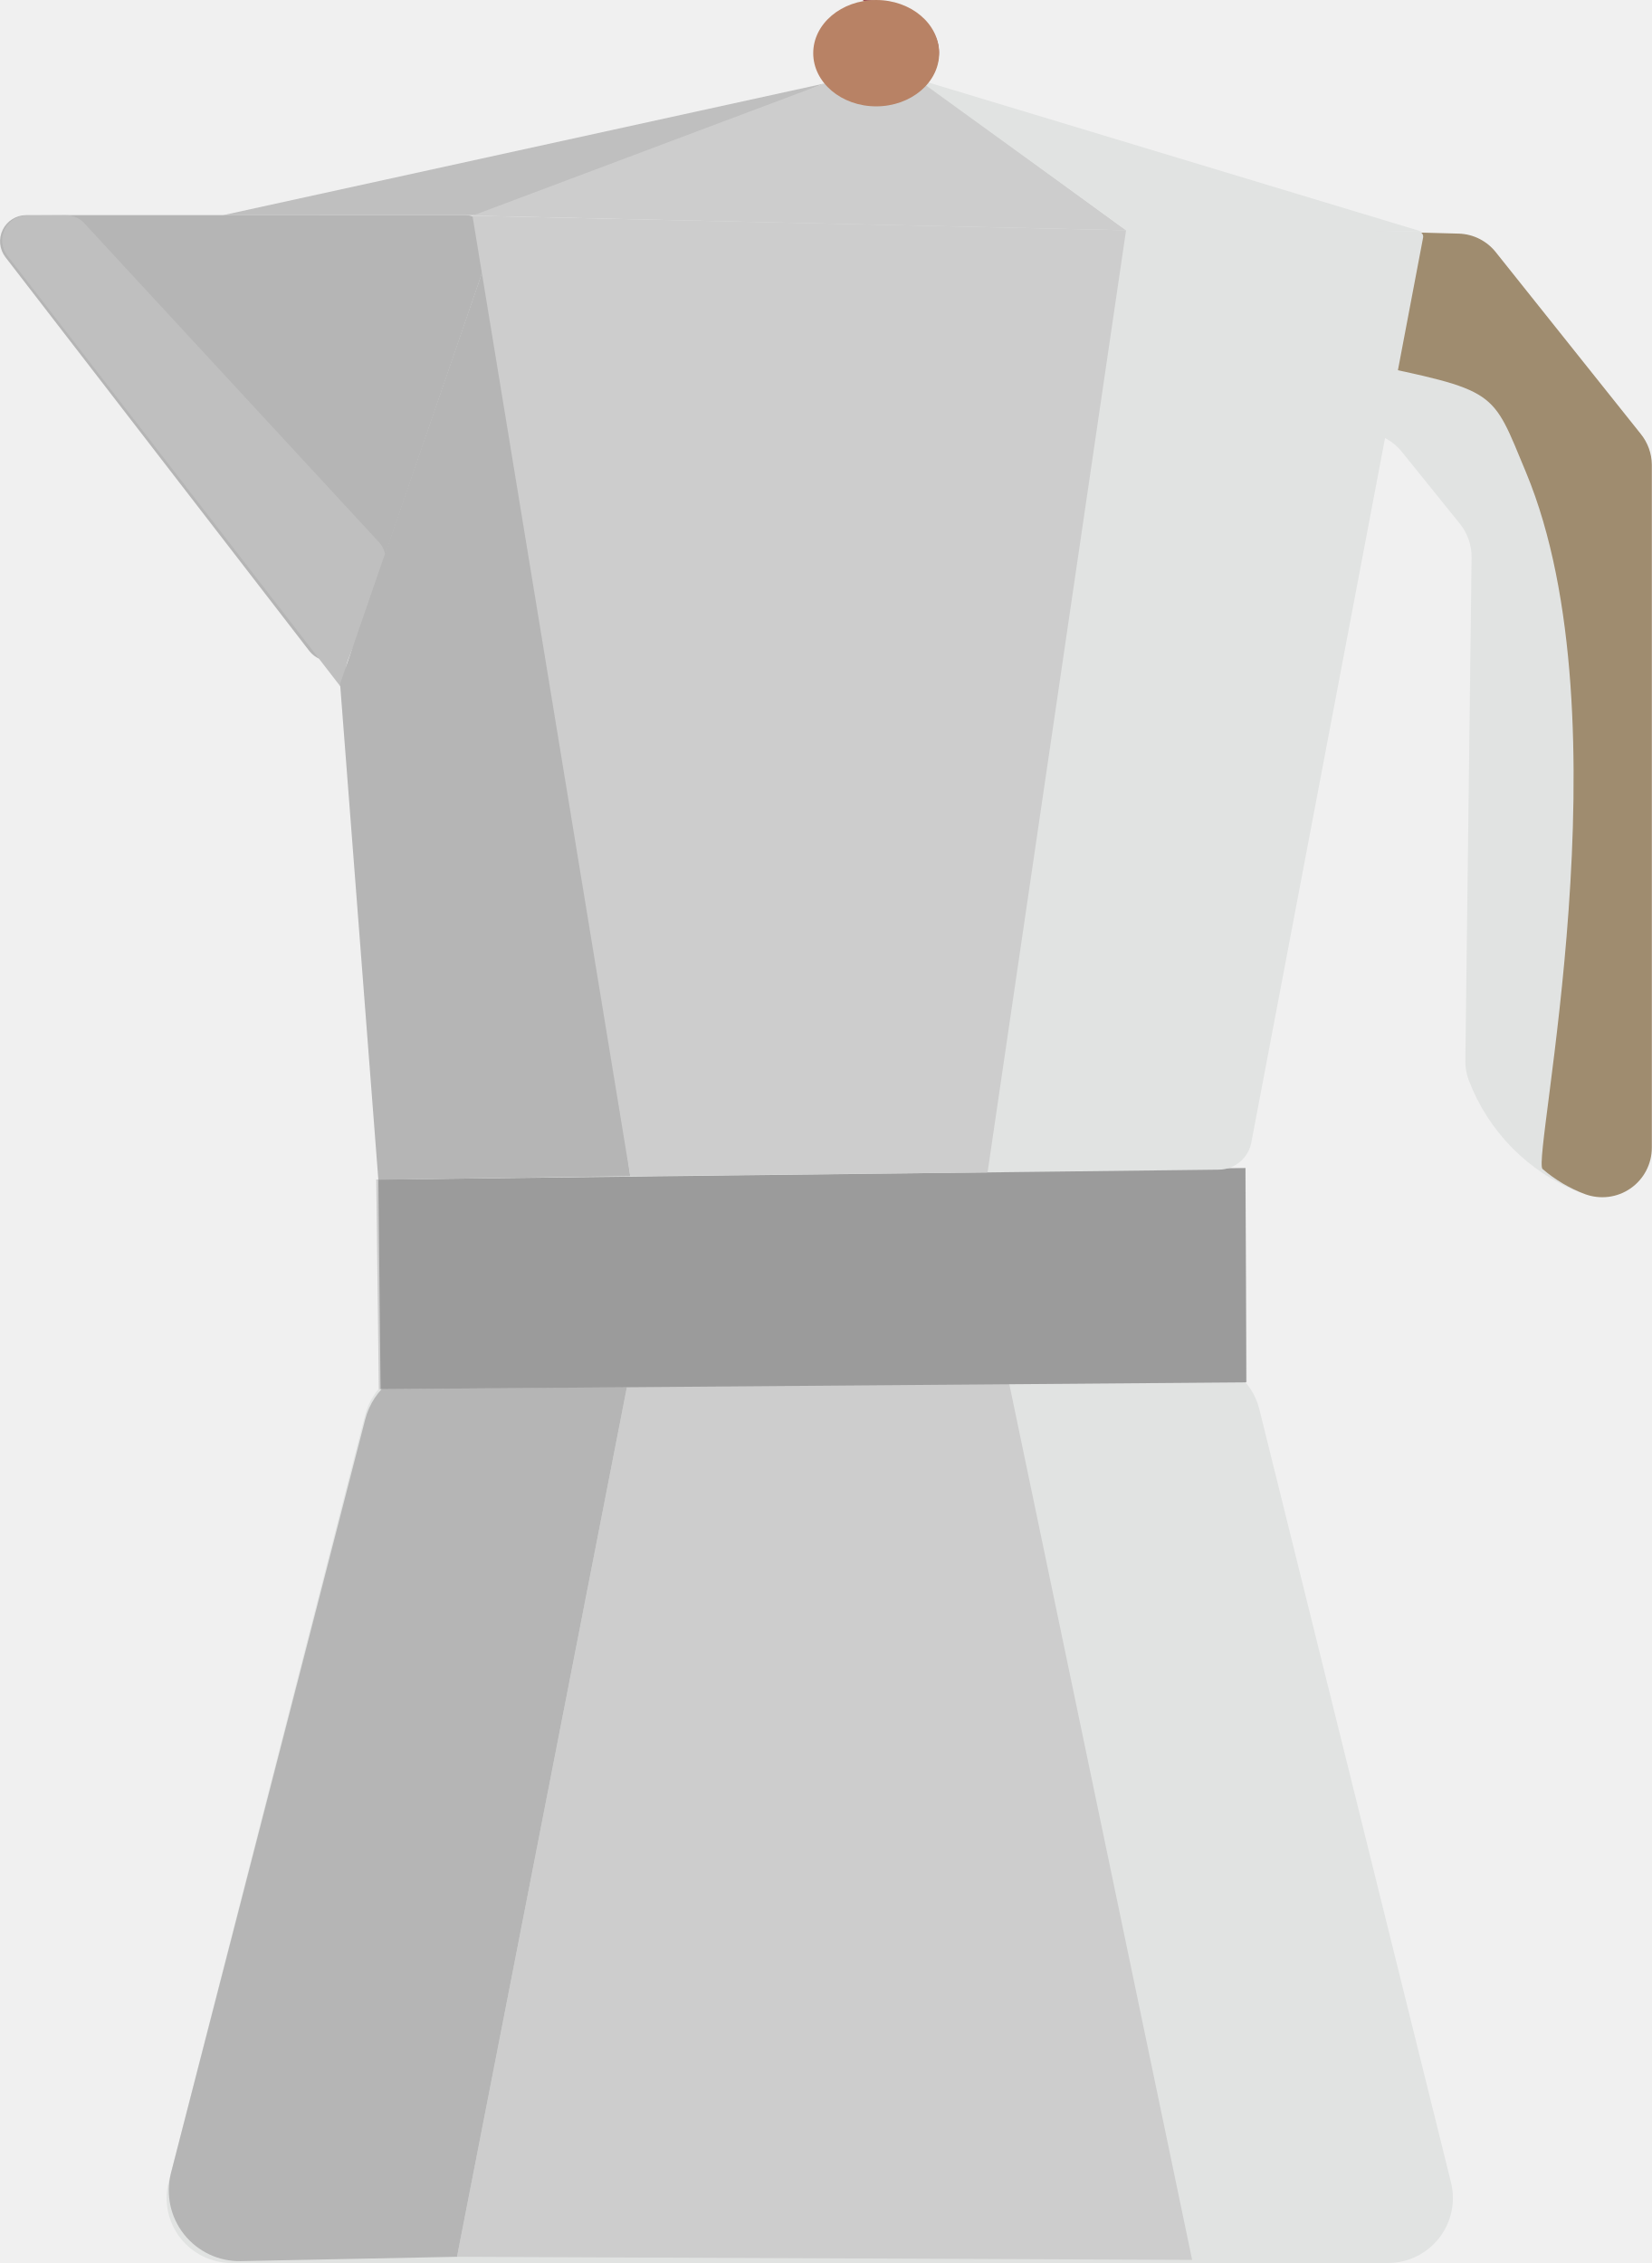
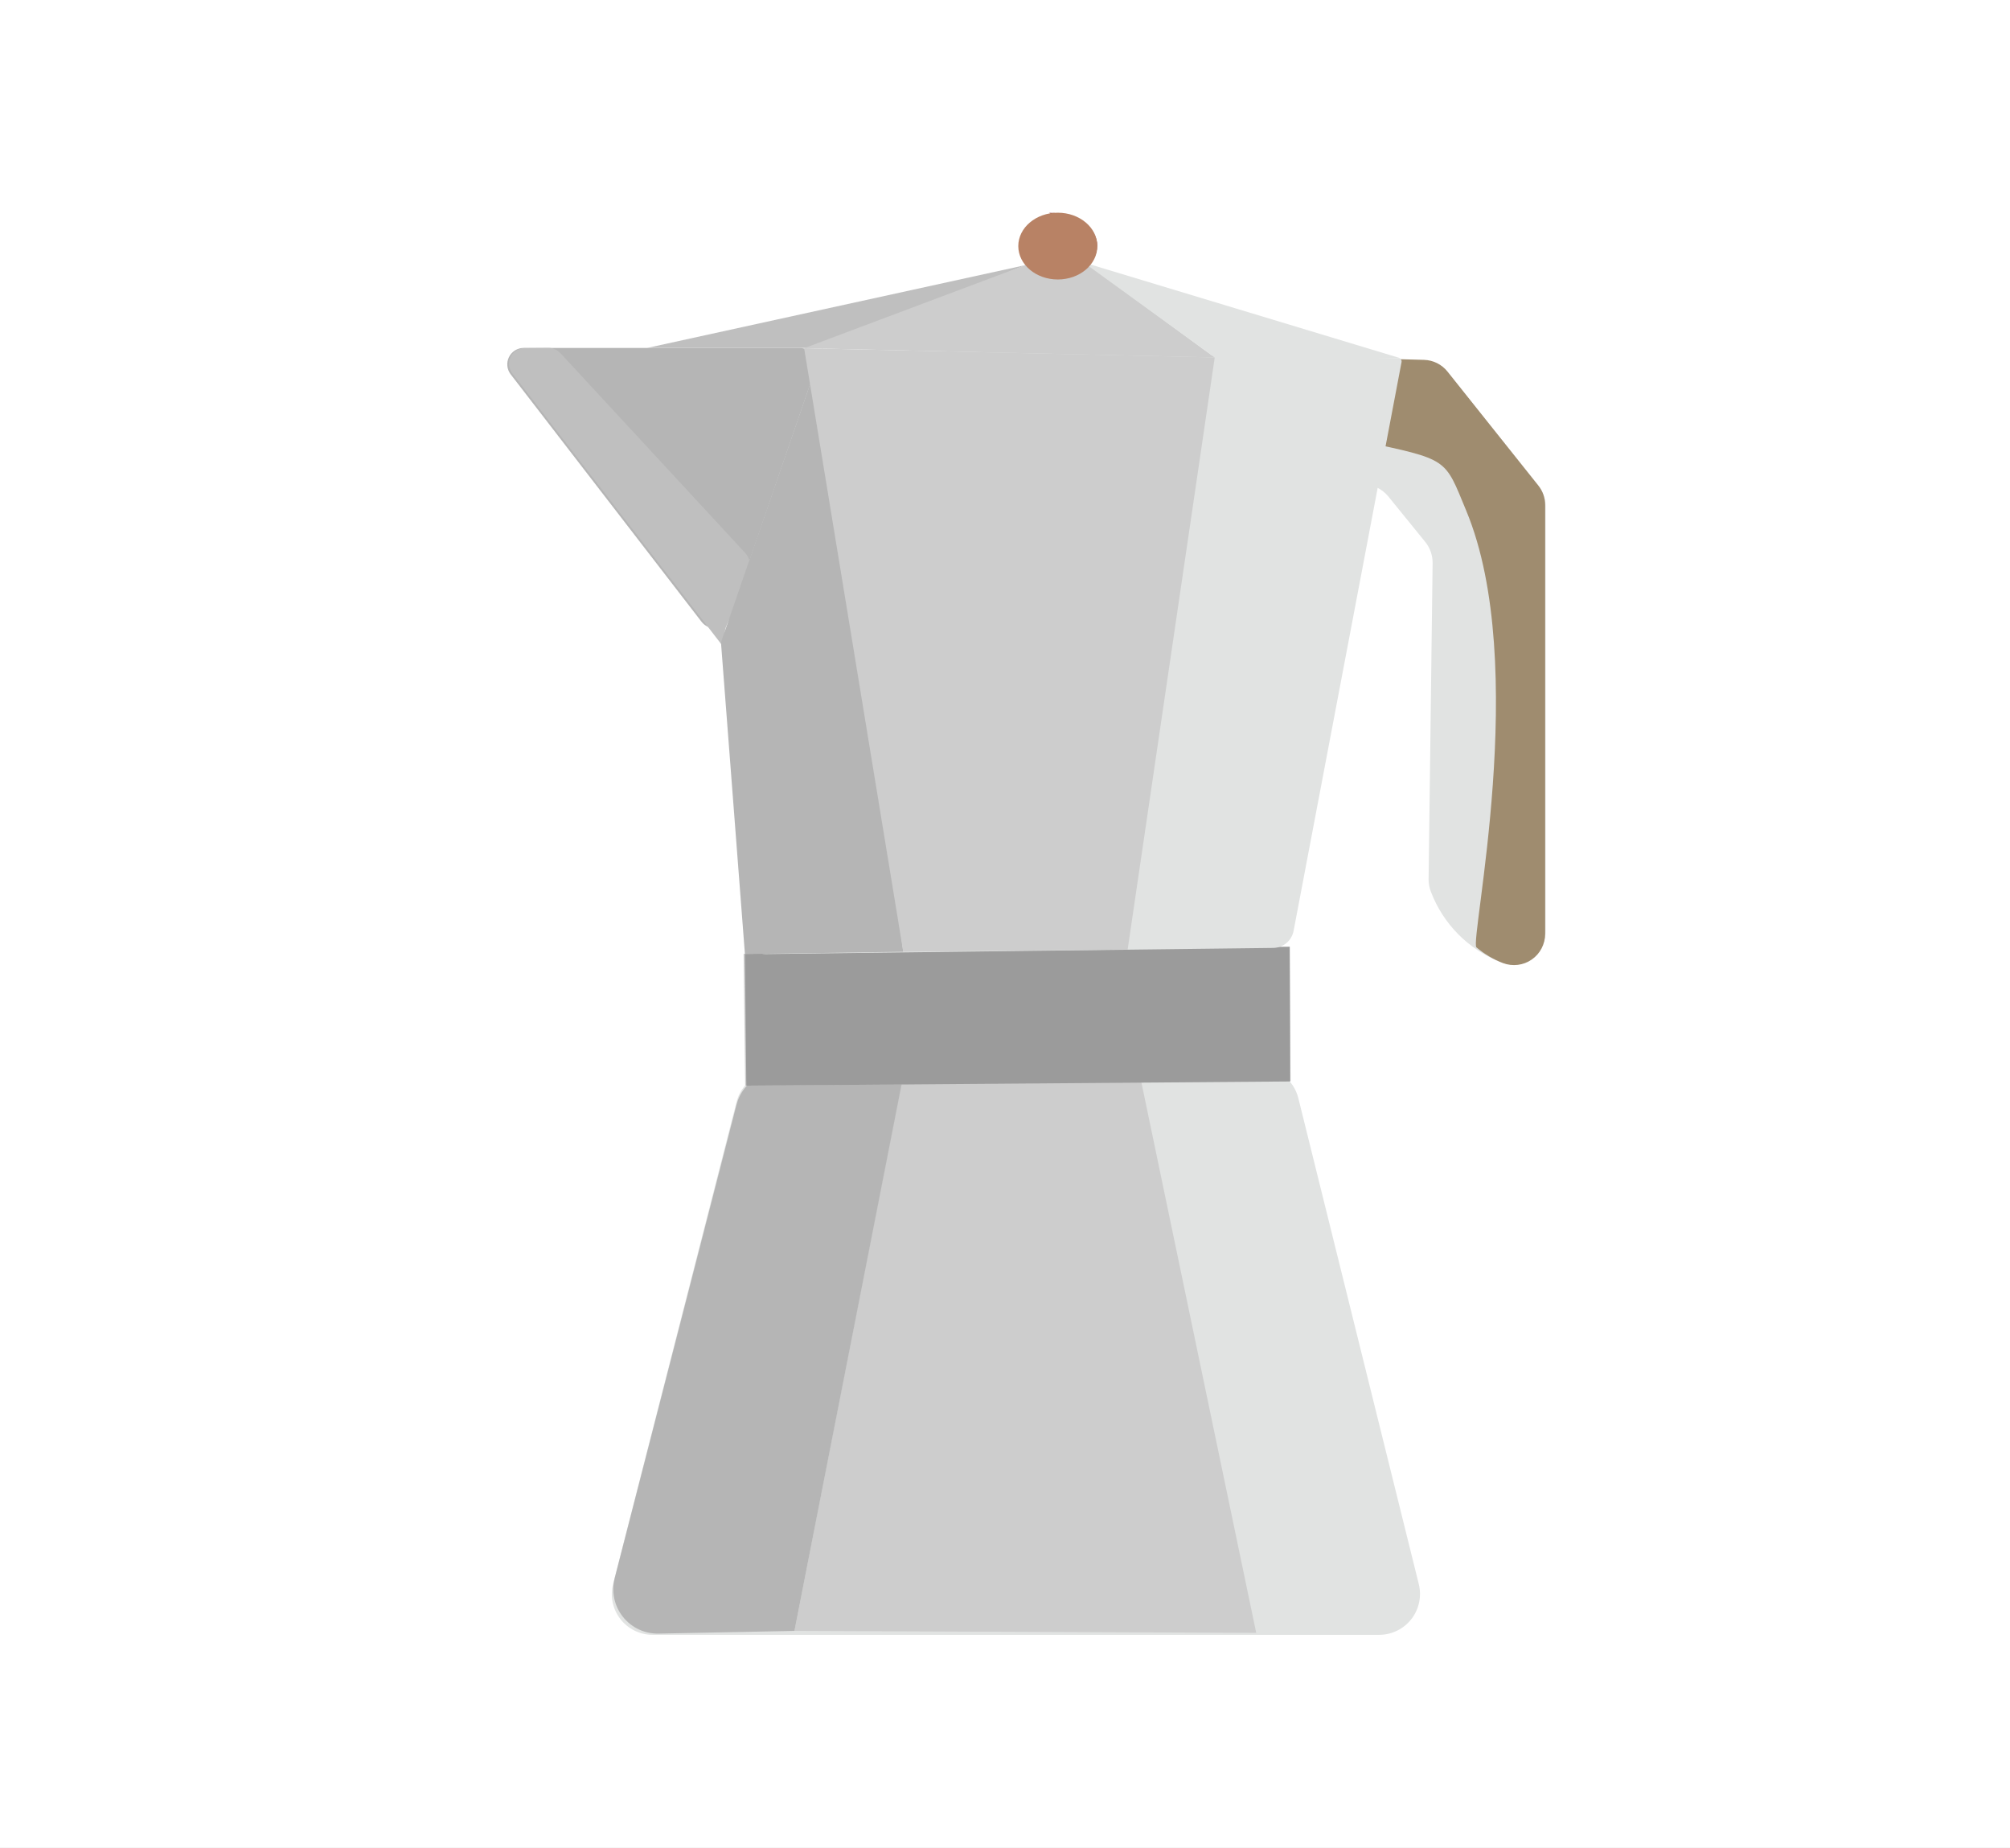
- <svg xmlns="http://www.w3.org/2000/svg" viewBox="0 0 148.49 203.42">
+ <svg xmlns="http://www.w3.org/2000/svg" viewBox="0 0 215.59 198.12">
  <defs>
-     <style>.cls-1{fill:#e1e3e2;}.cls-2{fill:#9f8c6f;}.cls-3{fill:#cdcdcd;}.cls-4{fill:#b5b5b5;}.cls-5{fill:#933b43;}.cls-6{fill:#9b9b9b;}.cls-7{fill:#bfbfbf;}.cls-8{fill:#b88265;}</style>
+     <style>.cls-1{fill:#fff;}.cls-2{fill:none;}.cls-3{fill:#e1e3e2;}.cls-4{fill:#9f8c6f;}.cls-5{fill:#cdcdcd;}.cls-6{fill:#b5b5b5;}.cls-7{fill:#933b43;}.cls-8{fill:#9b9b9b;}.cls-9{fill:#bfbfbf;}.cls-10{fill:#b88265;}</style>
  </defs>
  <g id="Ebene_2" data-name="Ebene 2">
    <g id="Ebene_1-2" data-name="Ebene 1">
+       <g id="Rechteck_2318" data-name="Rechteck 2318">
+         <rect class="cls-1" width="215.59" height="198.12" />
+         <rect class="cls-2" x="0.29" y="0.38" width="215.02" height="197.37" />
+       </g>
      <g id="Bialetti">
-         <path class="cls-1" d="M124.1,21l6.93.19a4.75,4.75,0,0,1,3.59,1.79L147.45,39a4.73,4.73,0,0,1,1,3v60.73a4.76,4.76,0,0,1-6.48,4.45,17.53,17.53,0,0,1-9.94-10.07,4.65,4.65,0,0,1-.31-1.77l.56-45.21a4.75,4.75,0,0,0-1.06-3.06L126,40.6a4.76,4.76,0,0,0-3.7-1.76h0a4.77,4.77,0,0,1-4.67-5.69l1.68-8.37A4.76,4.76,0,0,1,124.1,21Z" />
-         <path class="cls-2" d="M138.66,105.08a12.7,12.7,0,0,0,3.82,2.26,4.45,4.45,0,0,0,6-4.17l0-61.4a4.45,4.45,0,0,0-1-2.77l-13-16.3A4.42,4.42,0,0,0,131.14,21l-7.34-.2a4.44,4.44,0,0,0-4.48,3.55l-.61,2.94a4.46,4.46,0,0,0,3.47,5.26c12.57,2.62,11.86,2.41,15,9.93C146.41,64.71,137.65,104.2,138.66,105.08Z" />
-         <path class="cls-1" d="M124.76,203.42H20.82a5.84,5.84,0,0,1-5.66-7.29L32.82,127.2a5.84,5.84,0,0,1,5.61-4.39l69.06-.58a5.84,5.84,0,0,1,5.71,4.44l17.23,69.51A5.84,5.84,0,0,1,124.76,203.42Z" />
-         <polygon class="cls-3" points="107.16 203.14 41.08 202.86 56.75 122.65 90.22 122 107.16 203.14" />
-         <path class="cls-4" d="M38.91,122.82l17.84-.17L41.08,202.86l-19.43.39a6.35,6.35,0,0,1-6.28-7.92l17.46-67.75A6.35,6.35,0,0,1,38.91,122.82Z" />
-         <path class="cls-5" d="M78.7,9.48c3-.4,5.7-2.15,5.7-4.79S81.28,0,77.54,0C77.54,0,84.68,4.48,78.7,9.48Z" />
-         <polygon class="cls-3" points="112.06 124.22 34.05 124.87 33.82 106.02 111.96 104.97 112.06 124.22" />
-         <polygon class="cls-6" points="112.02 124.26 34.21 124.87 34.01 106.02 111.95 105.01 112.02 124.26" />
-         <path class="cls-1" d="M34.77,19.39l92.71,1.42a.46.46,0,0,1,.44.55L112.48,102.7a3,3,0,0,1-2.91,2.44L37,106a3,3,0,0,1-3-2.91L31.72,22.47A3,3,0,0,1,34.77,19.39Z" />
-         <path class="cls-4" d="M27.8,58.51.49,23.12a2.35,2.35,0,0,1,1.86-3.78H41.83a2.35,2.35,0,0,1,2.22,3.11L31.88,57.84A2.35,2.35,0,0,1,27.8,58.51Z" />
-         <path class="cls-7" d="M2.43,19.37A2.24,2.24,0,0,0,.68,23L30.83,62l.31-2.17a2.62,2.62,0,0,1,.13-.48l3.24-8.29a2.24,2.24,0,0,0-.44-2.32L7.58,20.07a2.2,2.2,0,0,0-1.66-.72Z" />
-         <polygon class="cls-4" points="34.01 106.05 56.65 105.72 45.12 19.34 30.57 61.47 34.01 106.05" />
-         <polygon class="cls-7" points="20.02 19.35 74.12 7.5 45.12 19.34 20.02 19.35" />
-         <polygon class="cls-3" points="42.47 19.39 101.22 20.7 88.77 105.39 56.65 105.72 42.47 19.39" />
-         <polygon class="cls-3" points="83.16 7.5 101.22 20.7 42.47 19.39 74.12 7.5 83.16 7.5" />
-         <polygon class="cls-1" points="82.45 7.11 127.82 20.82 101.22 20.7 82.45 7.11" />
-         <ellipse class="cls-8" cx="78.76" cy="4.78" rx="5.66" ry="4.78" />
+         <path class="cls-3" d="M147.45,38.52l5.19.14A3.57,3.57,0,0,1,155.33,40L165,52.07a3.62,3.62,0,0,1,.78,2.23V99.82a3.57,3.57,0,0,1-4.86,3.34,13.11,13.11,0,0,1-7.45-7.55,3.56,3.56,0,0,1-.24-1.33l.43-33.89a3.55,3.55,0,0,0-.8-2.29l-3.94-4.85a3.56,3.56,0,0,0-2.77-1.32h0a3.57,3.57,0,0,1-3.5-4.27l1.25-6.27A3.56,3.56,0,0,1,147.45,38.52Z" />
+         <path class="cls-4" d="M158.36,101.59a9.83,9.83,0,0,0,2.86,1.69,3.34,3.34,0,0,0,4.51-3.13l0-46a3.33,3.33,0,0,0-.73-2.08l-9.74-12.22a3.34,3.34,0,0,0-2.52-1.26l-5.5-.15a3.34,3.34,0,0,0-3.36,2.67l-.45,2.2a3.35,3.35,0,0,0,2.59,4c9.43,2,8.9,1.8,11.24,7.44C164.17,71.33,157.6,100.92,158.36,101.59Z" />
+         <path class="cls-3" d="M147.94,175.31H70a4.37,4.37,0,0,1-4.24-5.46L79,118.17a4.37,4.37,0,0,1,4.21-3.29l51.77-.43a4.36,4.36,0,0,1,4.28,3.32l12.92,52.11A4.38,4.38,0,0,1,147.94,175.31Z" />
+         <polygon class="cls-5" points="134.74 175.1 85.21 174.89 96.95 114.75 122.05 114.27 134.74 175.1" />
+         <path class="cls-6" d="M83.58,114.89,97,114.76,85.21,174.89l-14.57.29a4.76,4.76,0,0,1-4.71-5.94L79,118.45A4.76,4.76,0,0,1,83.58,114.89Z" />
+         <path class="cls-7" d="M113.41,29.91c2.25-.29,4.27-1.6,4.27-3.58s-2.34-3.51-5.14-3.51C112.54,22.82,117.89,26.17,113.41,29.91Z" />
+         <polygon class="cls-5" points="138.42 115.93 79.93 116.42 79.76 102.29 138.34 101.51 138.42 115.93" />
+         <polygon class="cls-8" points="138.38 115.97 80.05 116.42 79.9 102.29 138.33 101.54 138.38 115.97" />
+         <path class="cls-3" d="M80.47,37.35,150,38.41a.35.35,0,0,1,.33.41l-11.58,61a2.25,2.25,0,0,1-2.18,1.83l-54.43.66a2.26,2.26,0,0,1-2.28-2.19L78.19,39.65A2.24,2.24,0,0,1,80.47,37.35Z" />
+         <path class="cls-6" d="M75.25,66.68,54.78,40.15a1.76,1.76,0,0,1,1.39-2.84H85.76a1.76,1.76,0,0,1,1.67,2.33L78.31,66.17A1.76,1.76,0,0,1,75.25,66.68Z" />
+         <path class="cls-9" d="M56.23,37.33A1.68,1.68,0,0,0,54.92,40l22.6,29.28.24-1.62a1.54,1.54,0,0,1,.09-.37l2.43-6.21A1.68,1.68,0,0,0,80,59.37L60.09,37.85a1.71,1.71,0,0,0-1.24-.54Z" />
+         <polygon class="cls-6" points="79.9 102.31 96.88 102.06 88.23 37.31 77.33 68.89 79.9 102.31" />
+         <polygon class="cls-9" points="69.42 37.31 109.98 28.43 88.23 37.31 69.42 37.31" />
+         <polygon class="cls-5" points="86.25 37.34 130.29 38.33 120.95 101.82 96.88 102.06 86.25 37.34" />
+         <polygon class="cls-5" points="116.75 28.43 130.29 38.33 86.25 37.34 109.98 28.43 116.75 28.43" />
+         <polygon class="cls-3" points="116.22 28.14 150.23 38.42 130.29 38.33 116.22 28.14" />
+         <ellipse class="cls-10" cx="113.46" cy="26.39" rx="4.24" ry="3.58" />
      </g>
    </g>
  </g>
</svg>
